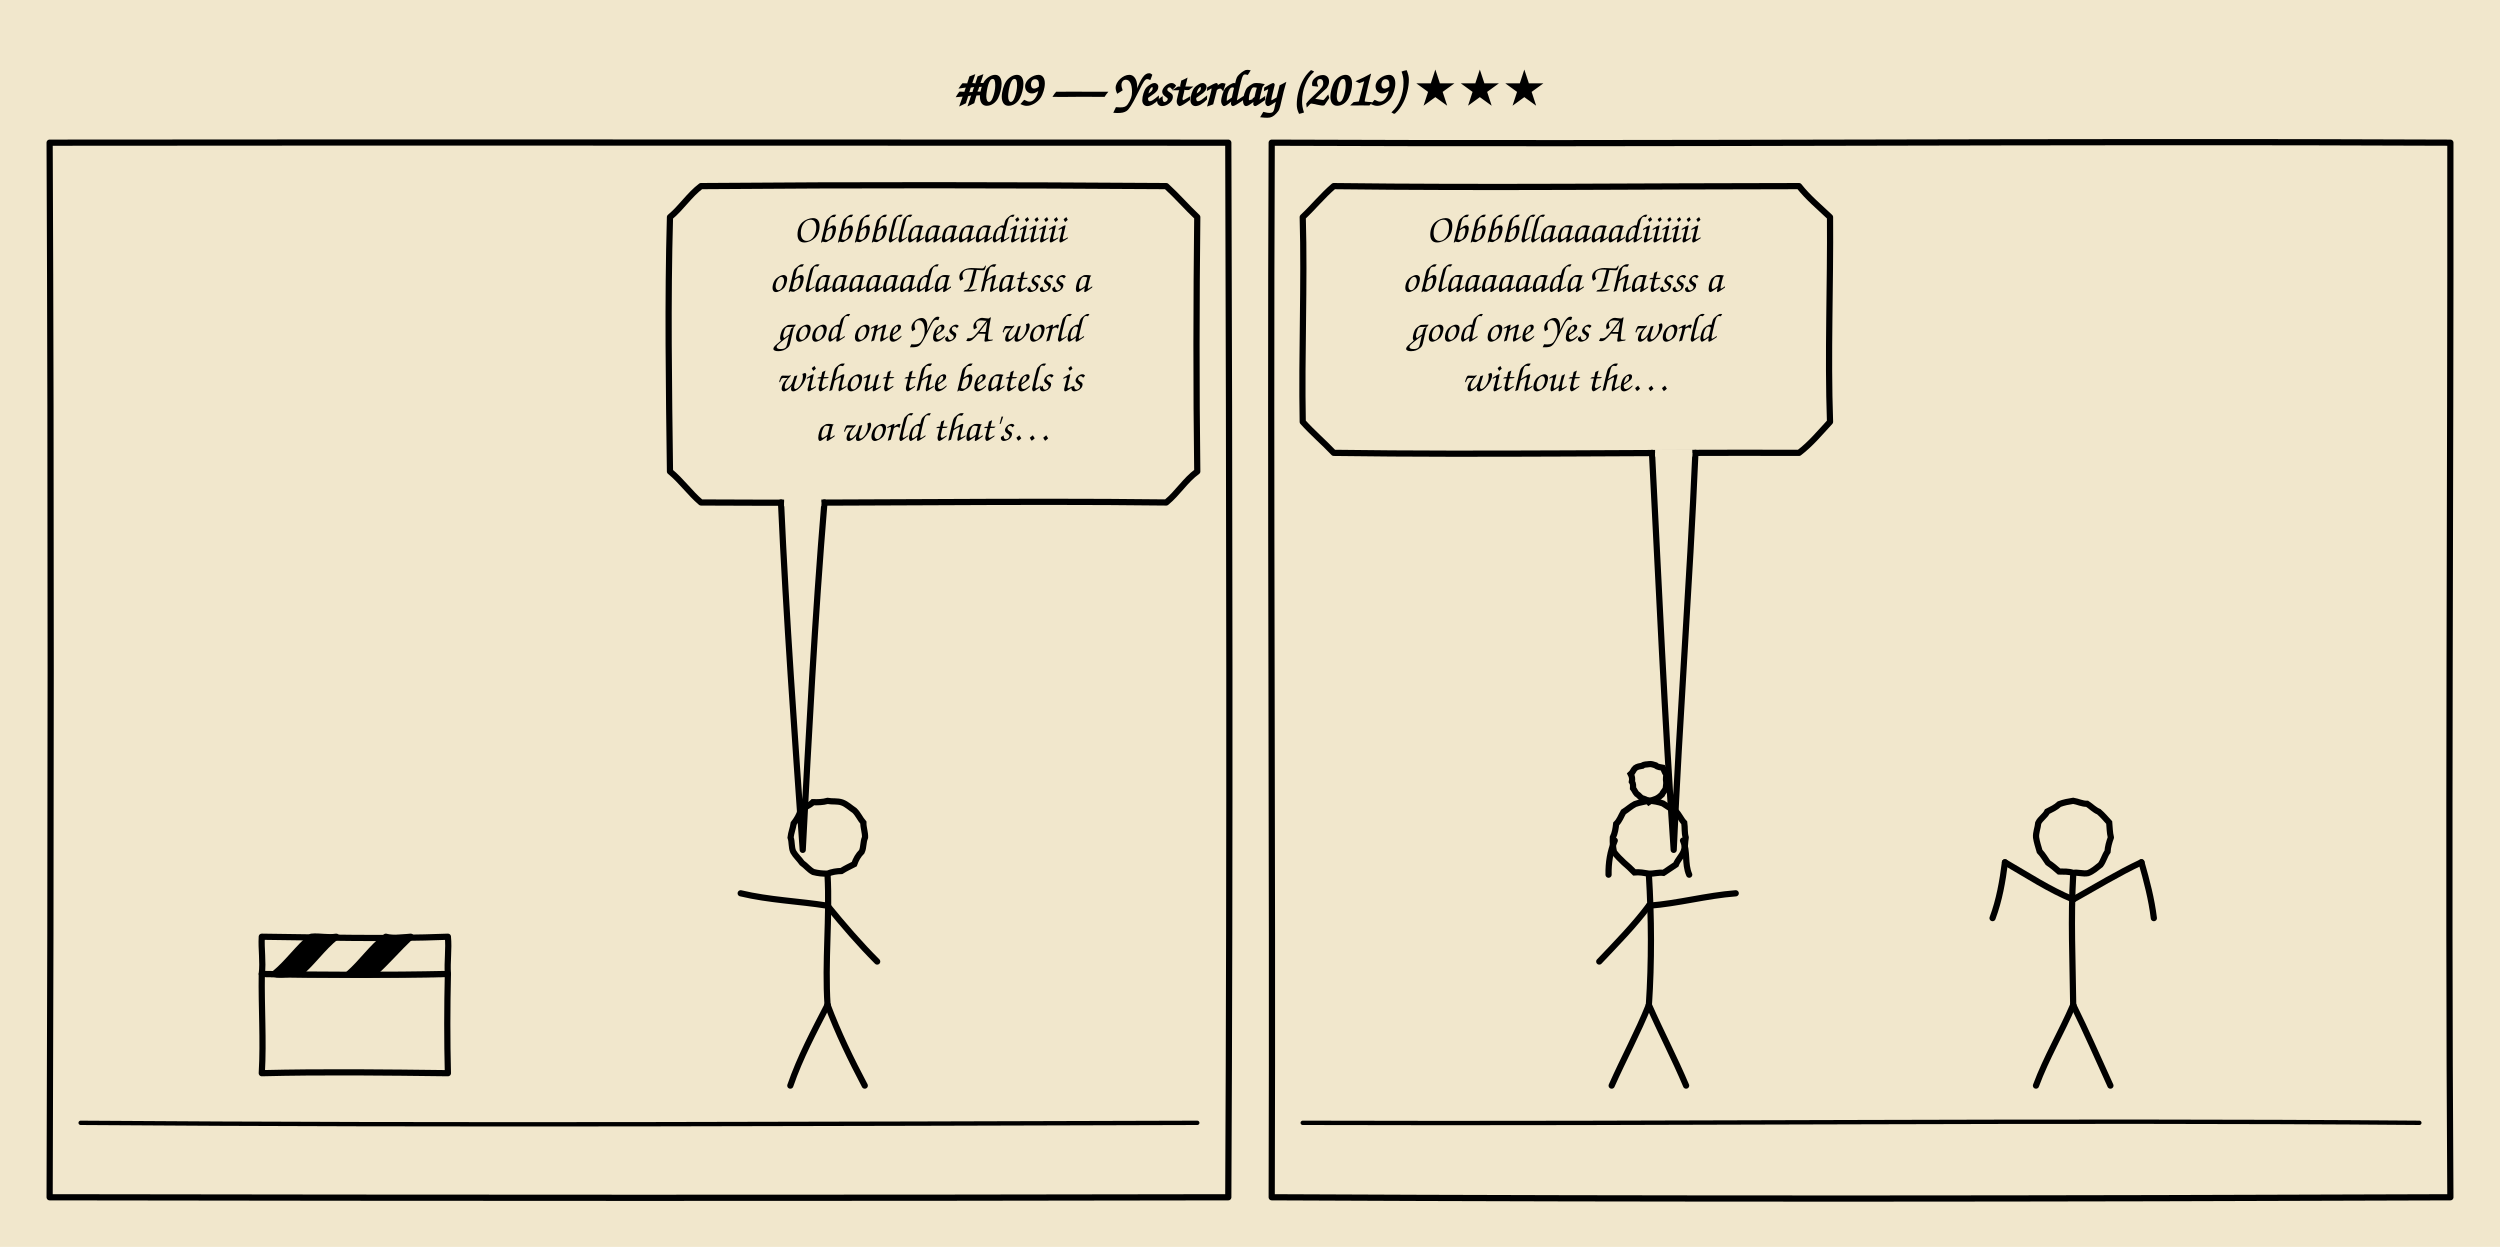
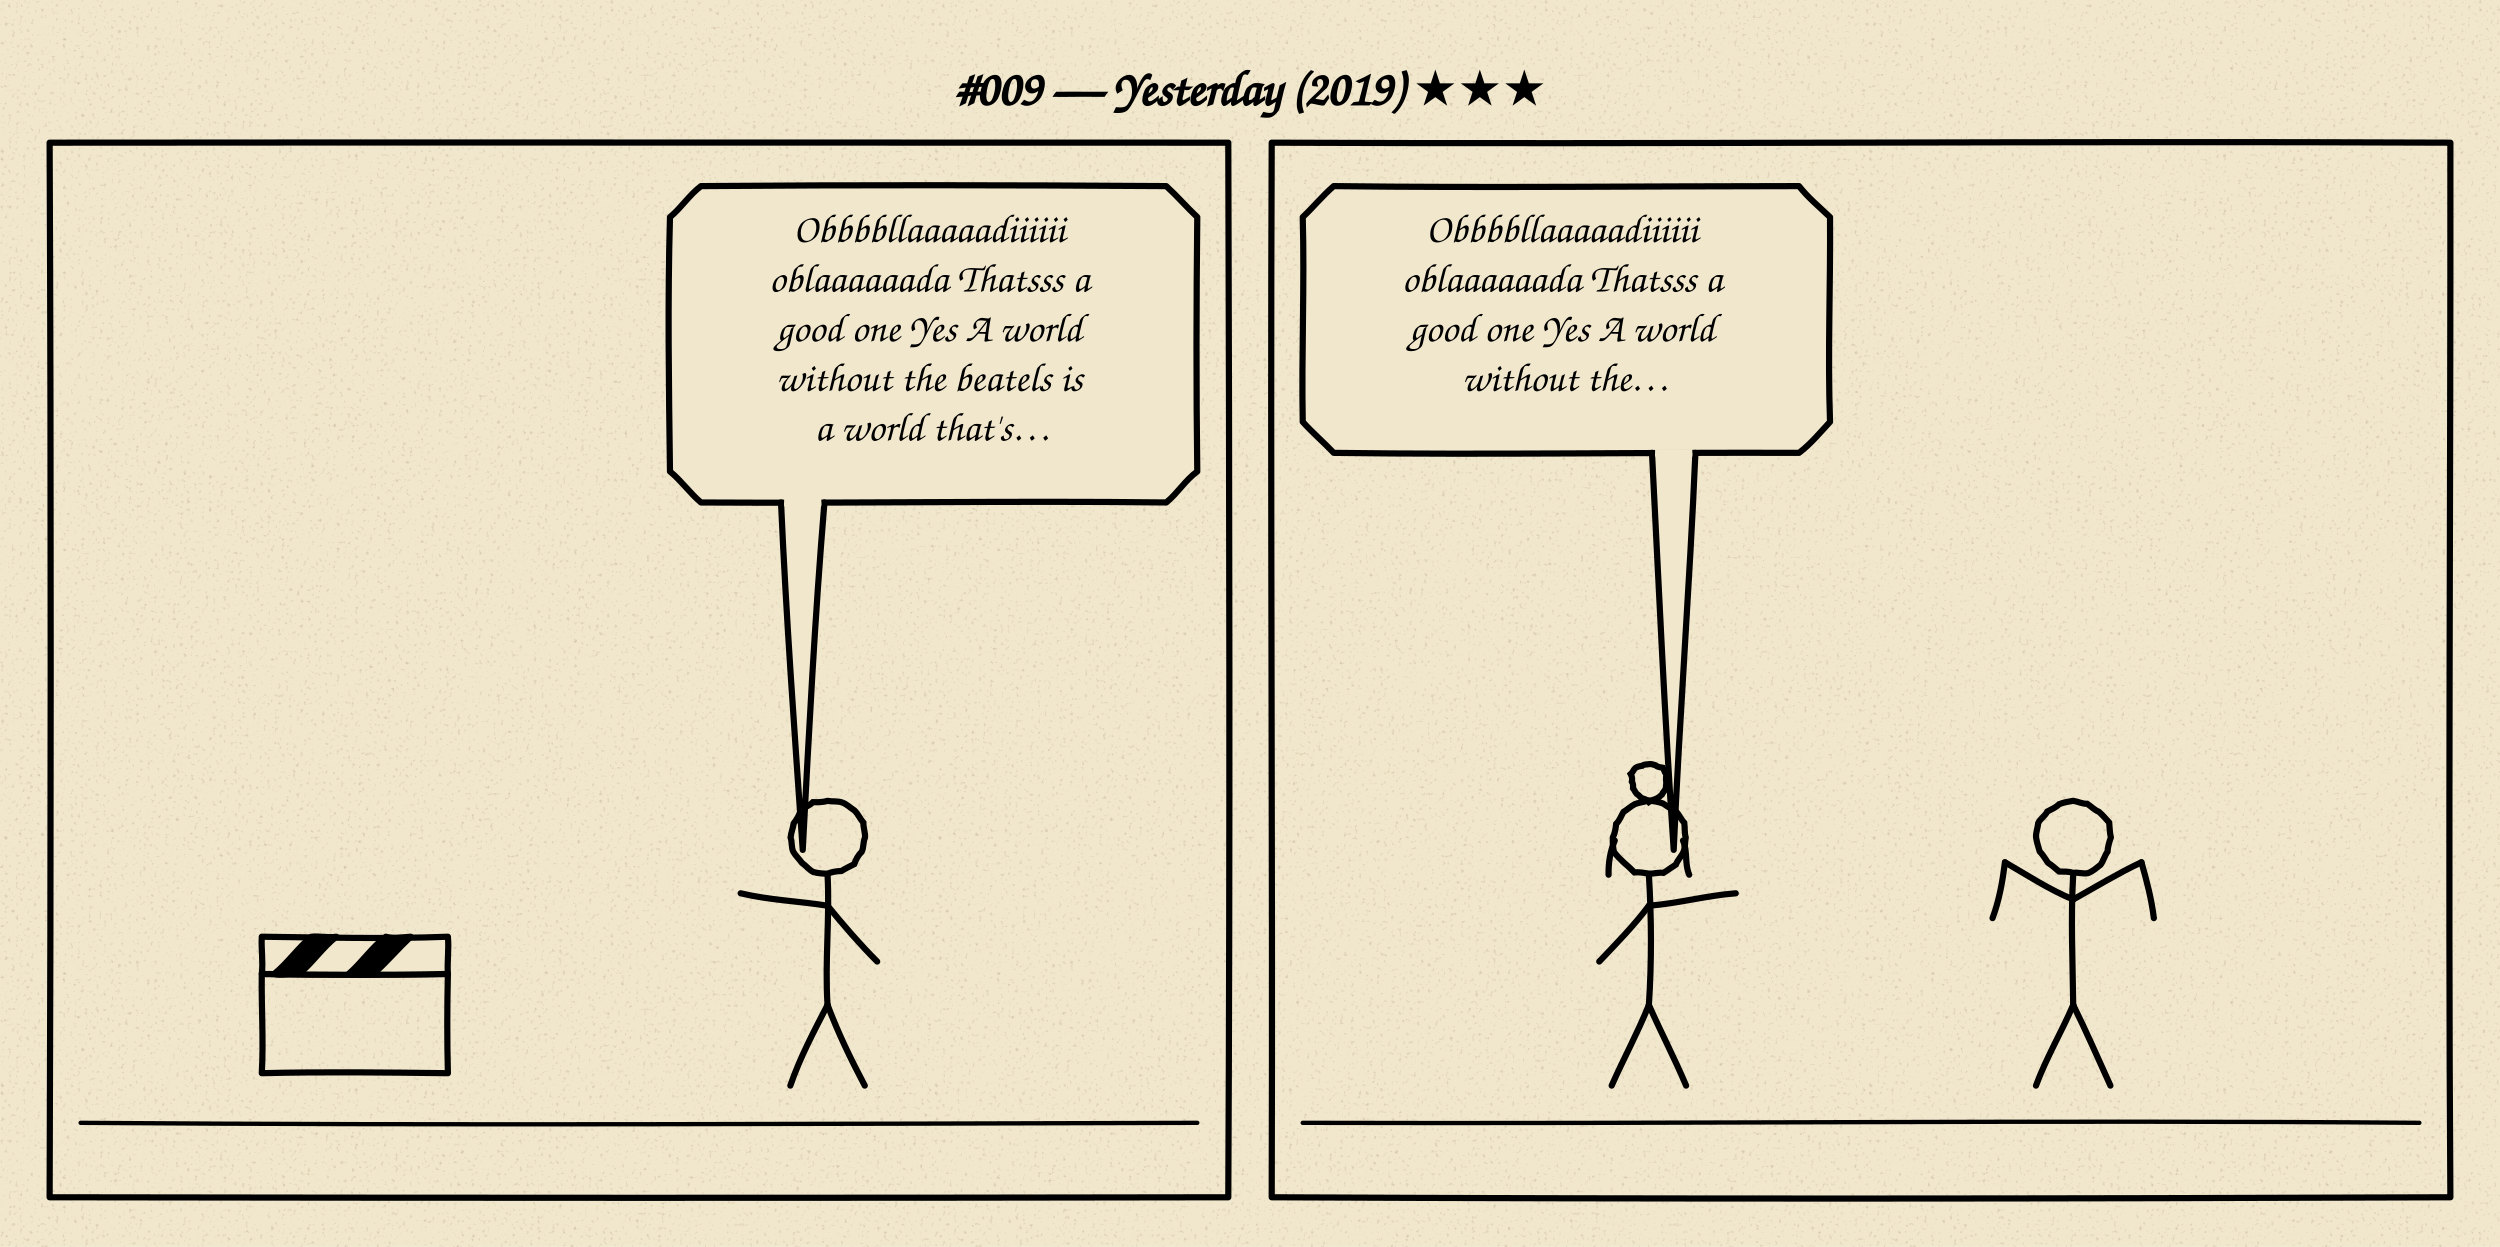
<svg xmlns="http://www.w3.org/2000/svg" viewBox="0 0 806 402" width="806" height="402" role="img" aria-label="#009 — Yesterday (2019)">
+   <defs>
+     <filter id="grain" x="0%" y="0%" width="100%" height="100%">
+       <feTurbulence type="fractalNoise" baseFrequency="0.85" numOctaves="2" stitchTiles="stitch" seed="1" />
+       <feColorMatrix values="0 0 0 0 0.32  0 0 0 0 0.22  0 0 0 0 0.13  0 0 0 -1.4 0.55" />
+     </filter>
+   </defs>
  <rect width="100%" height="100%" fill="#f1e7cc" />
+   <rect width="100%" height="100%" filter="url(#grain)" opacity="0.75" />
  <text x="403.0" y="34" text-anchor="middle" font-family="Comic Neue, Comic Sans MS, cursive" font-size="16" font-weight="700" fill="black">#009 — Yesterday (2019) ★★★</text>
  <g class="panel">
    <path d="M 16.00 46.00 C 142.67 45.85, 269.33 46.03, 396.00 46.00 C 396.35 159.33, 396.58 272.67, 396.00 386.00 C 269.33 386.26, 142.67 386.21, 16.00 386.00 C 16.41 272.67, 16.50 159.33, 16.00 46.00" fill="none" stroke="black" stroke-width="2.0" stroke-linecap="round" stroke-linejoin="round" />
    <path d="M 26.00 362.00 C 146.00 362.90, 266.00 362.32, 386.00 362.00" fill="none" stroke="black" stroke-width="1.4" stroke-linecap="round" />
    <path d="M 84.40 314.00 C 104.40 314.39, 124.40 314.23, 144.40 314.00 C 144.15 324.67, 144.13 335.33, 144.40 346.00 C 124.40 345.76, 104.40 345.50, 84.40 346.00 C 85.01 335.33, 84.23 324.67, 84.40 314.00" fill="none" stroke="black" stroke-width="2.0" stroke-linecap="round" stroke-linejoin="round" />
    <path d="M 84.40 302.00 C 104.40 302.24, 124.40 302.78, 144.40 302.00 C 144.79 306.00, 144.12 310.00, 144.40 314.00 C 124.40 314.44, 104.40 314.32, 84.40 314.00 C 84.89 310.00, 84.16 306.00, 84.40 302.00" fill="#f1e7cc" stroke="black" stroke-width="2.0" stroke-linecap="round" stroke-linejoin="round" />
    <path d="M 88.40 314.00 C 92.81 310.41, 96.03 305.63, 100.40 302.00 C 103.07 301.72, 105.73 302.45, 108.40 302.00 C 103.95 305.55, 100.77 310.37, 96.40 314.00 C 93.73 313.50, 91.07 314.71, 88.40 314.00" fill="black" stroke="black" stroke-width="2.0" stroke-linecap="round" stroke-linejoin="round" />
    <path d="M 112.40 314.00 C 116.68 310.28, 119.84 305.44, 124.40 302.00 C 127.07 302.80, 129.73 302.16, 132.40 302.00 C 128.29 305.89, 124.63 310.23, 120.40 314.00 C 117.73 314.76, 115.07 313.66, 112.40 314.00" fill="black" stroke="black" stroke-width="2.0" stroke-linecap="round" stroke-linejoin="round" />
    <path d="M 278.89 270.00 C 278.22 271.45, 278.51 273.12, 277.84 274.57 C 276.69 275.71, 275.93 277.08, 275.40 278.60 C 274.01 279.31, 272.60 279.97, 271.28 280.81 C 269.74 280.85, 268.24 281.09, 266.80 281.66 C 265.24 281.69, 263.70 281.53, 262.19 281.13 C 260.80 280.40, 259.85 279.10, 258.58 278.22 C 257.69 276.96, 256.51 275.93, 255.74 274.58 C 255.08 273.12, 255.40 271.48, 254.88 270.00 C 255.05 268.46, 255.65 267.01, 255.88 265.48 C 256.85 264.21, 257.69 262.87, 258.11 261.31 C 259.31 260.23, 260.94 259.77, 262.09 258.62 C 263.67 258.67, 265.25 258.64, 266.80 258.21 C 268.35 258.50, 269.96 258.19, 271.48 258.71 C 273.02 259.26, 274.15 260.44, 275.49 261.31 C 276.67 262.44, 277.28 264.00, 278.35 265.22 C 278.32 266.84, 278.96 268.38, 278.89 270.00" fill="none" stroke="black" stroke-width="2.0" stroke-linecap="round" />
    <path d="M 266.80 282.00 C 267.56 296.00, 265.89 310.00, 266.80 324.00" fill="none" stroke="black" stroke-width="2.0" stroke-linecap="round" />
    <path d="M 266.80 292.00 C 257.49 290.52, 248.01 290.20, 238.80 288.00" fill="none" stroke="black" stroke-width="2.0" stroke-linecap="round" />
    <path d="M 266.80 292.00 C 271.89 298.22, 277.11 304.32, 282.80 310.00" fill="none" stroke="black" stroke-width="2.0" stroke-linecap="round" />
    <path d="M 266.80 324.00 C 262.42 332.49, 257.92 340.93, 254.80 350.00" fill="none" stroke="black" stroke-width="2.0" stroke-linecap="round" />
    <path d="M 266.80 324.00 C 270.17 332.96, 274.33 341.55, 278.80 350.00" fill="none" stroke="black" stroke-width="2.0" stroke-linecap="round" />
    <path d="M 226.00 60.00 C 276.00 59.58, 326.00 59.66, 376.00 60.00 C 379.49 63.18, 382.57 66.77, 386.00 70.00 C 385.70 97.33, 385.64 124.67, 386.00 152.00 C 382.14 154.80, 379.67 159.01, 376.00 162.00 C 326.00 161.39, 276.00 162.33, 226.00 162.00 C 222.38 158.96, 219.68 154.99, 216.00 152.00 C 215.65 124.67, 215.22 97.33, 216.00 70.00 C 219.65 66.99, 222.20 62.87, 226.00 60.00" fill="#f1e7cc" stroke="black" stroke-width="2.0" stroke-linecap="round" stroke-linejoin="round" />
    <path d="M 251.80 162.00 C 253.48 199.37, 256.19 236.68, 258.80 274.00 C 260.77 236.64, 262.69 199.28, 265.80 162.00" fill="#f1e7cc" stroke="black" stroke-width="2.0" stroke-linecap="round" stroke-linejoin="round" />
    <line x1="252.8" y1="162" x2="264.8" y2="162" stroke="#f1e7cc" stroke-width="2.4" />
    <text x="301.0" y="78.0" text-anchor="middle" font-family="Comic Neue, Comic Sans MS, cursive" font-size="13" fill="black">
      <tspan x="301.0" dy="0">Obbbbllaaaaadiiiiii</tspan>
      <tspan x="301.0" dy="16">oblaaaaaada Thatsss a</tspan>
      <tspan x="301.0" dy="16">good one Yes A world</tspan>
      <tspan x="301.0" dy="16">without the beatels is</tspan>
      <tspan x="301.0" dy="16">a world that's…</tspan>
    </text>
  </g>
  <g class="panel">
    <path d="M 410.00 46.00 C 536.67 46.56, 663.33 45.40, 790.00 46.00 C 790.12 159.33, 789.23 272.67, 790.00 386.00 C 663.33 386.49, 536.67 386.62, 410.00 386.00 C 410.36 272.67, 409.49 159.33, 410.00 46.00" fill="none" stroke="black" stroke-width="2.0" stroke-linecap="round" stroke-linejoin="round" />
    <path d="M 420.00 362.00 C 540.00 362.39, 660.00 361.01, 780.00 362.00" fill="none" stroke="black" stroke-width="1.4" stroke-linecap="round" />
    <path d="M 543.48 270.00 C 543.19 271.53, 543.36 273.14, 542.76 274.62 C 542.12 276.09, 540.90 277.22, 540.32 278.72 C 538.96 279.57, 537.69 280.57, 536.33 281.41 C 534.74 281.17, 533.18 281.75, 531.60 281.66 C 530.05 281.42, 528.52 281.10, 526.93 281.26 C 525.85 280.15, 524.71 279.08, 523.52 278.08 C 522.37 277.03, 521.29 275.90, 520.34 274.67 C 519.98 273.13, 519.91 271.57, 519.98 270.00 C 520.66 268.62, 520.88 267.13, 521.05 265.63 C 522.16 264.55, 522.63 263.08, 523.39 261.79 C 524.68 260.99, 525.78 259.93, 527.14 259.22 C 528.58 258.69, 530.13 258.54, 531.60 258.07 C 533.14 258.29, 534.68 258.49, 536.14 259.04 C 537.45 259.88, 538.71 260.81, 540.15 261.45 C 541.36 262.53, 541.89 264.13, 543.01 265.27 C 543.25 266.84, 543.01 268.46, 543.48 270.00" fill="none" stroke="black" stroke-width="2.0" stroke-linecap="round" />
    <path d="M 537.18 252.00 C 537.28 252.76, 537.06 253.50, 537.03 254.25 C 536.70 254.95, 536.09 255.47, 535.79 256.19 C 535.23 256.74, 534.61 257.21, 533.90 257.54 C 533.11 257.84, 532.30 258.05, 531.60 258.54 C 531.03 257.82, 530.20 257.60, 529.38 257.35 C 528.72 256.99, 528.34 256.29, 527.67 255.93 C 527.18 255.39, 526.93 254.69, 526.48 254.12 C 526.51 253.39, 526.58 252.65, 526.12 252.00 C 526.29 251.15, 526.17 250.35, 525.76 249.58 C 526.40 249.04, 526.59 248.17, 527.22 247.62 C 527.89 247.11, 528.69 247.03, 529.48 246.88 C 530.10 246.34, 530.89 246.53, 531.60 246.36 C 532.37 246.22, 533.07 246.53, 533.78 246.74 C 534.43 247.35, 535.29 247.34, 536.09 247.51 C 536.52 248.20, 536.68 249.03, 537.21 249.68 C 537.21 250.45, 537.01 251.22, 537.18 252.00" fill="none" stroke="black" stroke-width="2.0" stroke-linecap="round" />
    <path d="M 520.60 271.00 C 519.09 274.51, 518.53 278.20, 518.60 282.00" fill="none" stroke="black" stroke-width="2.0" stroke-linecap="round" />
    <path d="M 542.60 271.00 C 544.16 274.51, 543.06 278.49, 544.60 282.00" fill="none" stroke="black" stroke-width="2.0" stroke-linecap="round" />
    <path d="M 531.60 282.00 C 532.45 296.00, 532.52 310.00, 531.60 324.00" fill="none" stroke="black" stroke-width="2.0" stroke-linecap="round" />
    <path d="M 531.60 292.00 C 541.02 291.29, 550.18 288.71, 559.60 288.00" fill="none" stroke="black" stroke-width="2.0" stroke-linecap="round" />
    <path d="M 531.60 292.00 C 526.76 298.44, 521.12 304.17, 515.60 310.00" fill="none" stroke="black" stroke-width="2.0" stroke-linecap="round" />
    <path d="M 531.60 324.00 C 528.04 332.87, 523.47 341.27, 519.60 350.00" fill="none" stroke="black" stroke-width="2.0" stroke-linecap="round" />
    <path d="M 531.60 324.00 C 535.45 332.74, 539.89 341.20, 543.60 350.00" fill="none" stroke="black" stroke-width="2.0" stroke-linecap="round" />
    <path d="M 680.55 270.00 C 680.00 271.48, 679.58 273.00, 679.46 274.58 C 678.51 275.89, 678.18 277.52, 677.21 278.81 C 675.93 279.81, 674.72 280.92, 673.16 281.50 C 671.57 281.83, 669.99 281.15, 668.40 281.43 C 666.92 280.91, 665.38 281.02, 663.85 280.98 C 662.70 279.97, 661.54 278.98, 660.26 278.14 C 659.38 276.91, 658.65 275.58, 657.58 274.48 C 657.16 273.00, 656.66 271.53, 656.43 270.00 C 656.30 268.39, 657.00 266.90, 657.13 265.33 C 657.82 263.88, 659.35 263.09, 660.04 261.64 C 661.40 260.94, 662.81 260.32, 663.94 259.24 C 665.38 258.70, 666.88 258.41, 668.40 258.18 C 669.92 258.41, 671.32 259.20, 672.90 259.14 C 674.18 259.96, 675.23 261.14, 676.68 261.72 C 677.90 262.78, 678.93 264.01, 680.01 265.19 C 680.17 266.80, 680.15 268.42, 680.55 270.00" fill="none" stroke="black" stroke-width="2.0" stroke-linecap="round" />
    <path d="M 668.40 282.00 C 667.57 296.00, 668.24 310.00, 668.40 324.00" fill="none" stroke="black" stroke-width="2.0" stroke-linecap="round" />
    <path d="M 668.40 290.00 C 660.63 286.81, 653.64 282.17, 646.40 278.00" fill="none" stroke="black" stroke-width="2.0" stroke-linecap="round" />
    <path d="M 646.40 278.00 C 645.63 284.12, 644.57 290.19, 642.40 296.00" fill="none" stroke="black" stroke-width="2.0" stroke-linecap="round" />
    <path d="M 668.40 290.00 C 675.69 285.92, 682.82 281.55, 690.40 278.00" fill="none" stroke="black" stroke-width="2.0" stroke-linecap="round" />
    <path d="M 690.40 278.00 C 692.09 283.92, 693.66 289.87, 694.40 296.00" fill="none" stroke="black" stroke-width="2.0" stroke-linecap="round" />
    <path d="M 668.40 324.00 C 664.63 332.77, 659.72 341.02, 656.40 350.00" fill="none" stroke="black" stroke-width="2.0" stroke-linecap="round" />
    <path d="M 668.40 324.00 C 672.65 332.55, 676.43 341.32, 680.40 350.00" fill="none" stroke="black" stroke-width="2.0" stroke-linecap="round" />
    <path d="M 430.00 60.00 C 480.00 60.62, 530.00 60.01, 580.00 60.00 C 582.92 63.74, 586.59 66.74, 590.00 70.00 C 590.18 92.00, 589.22 114.00, 590.00 136.00 C 586.80 139.46, 583.79 143.13, 580.00 146.00 C 530.00 145.81, 480.00 146.70, 430.00 146.00 C 426.76 142.57, 423.14 139.53, 420.00 136.00 C 419.58 114.00, 420.62 92.00, 420.00 70.00 C 423.44 66.77, 426.40 63.07, 430.00 60.00" fill="#f1e7cc" stroke="black" stroke-width="2.0" stroke-linecap="round" stroke-linejoin="round" />
    <path d="M 532.60 146.00 C 534.79 188.67, 536.68 231.37, 539.60 274.00 C 541.46 231.31, 544.76 188.69, 546.60 146.00" fill="#f1e7cc" stroke="black" stroke-width="2.0" stroke-linecap="round" stroke-linejoin="round" />
    <line x1="533.6" y1="146" x2="545.6" y2="146" stroke="#f1e7cc" stroke-width="2.4" />
    <text x="505.0" y="78.0" text-anchor="middle" font-family="Comic Neue, Comic Sans MS, cursive" font-size="13" fill="black">
      <tspan x="505.0" dy="0">Obbbbllaaaaadiiiiii</tspan>
      <tspan x="505.0" dy="16">oblaaaaaada Thatsss a</tspan>
      <tspan x="505.0" dy="16">good one Yes A world</tspan>
      <tspan x="505.0" dy="16">without the…</tspan>
    </text>
  </g>
</svg>
